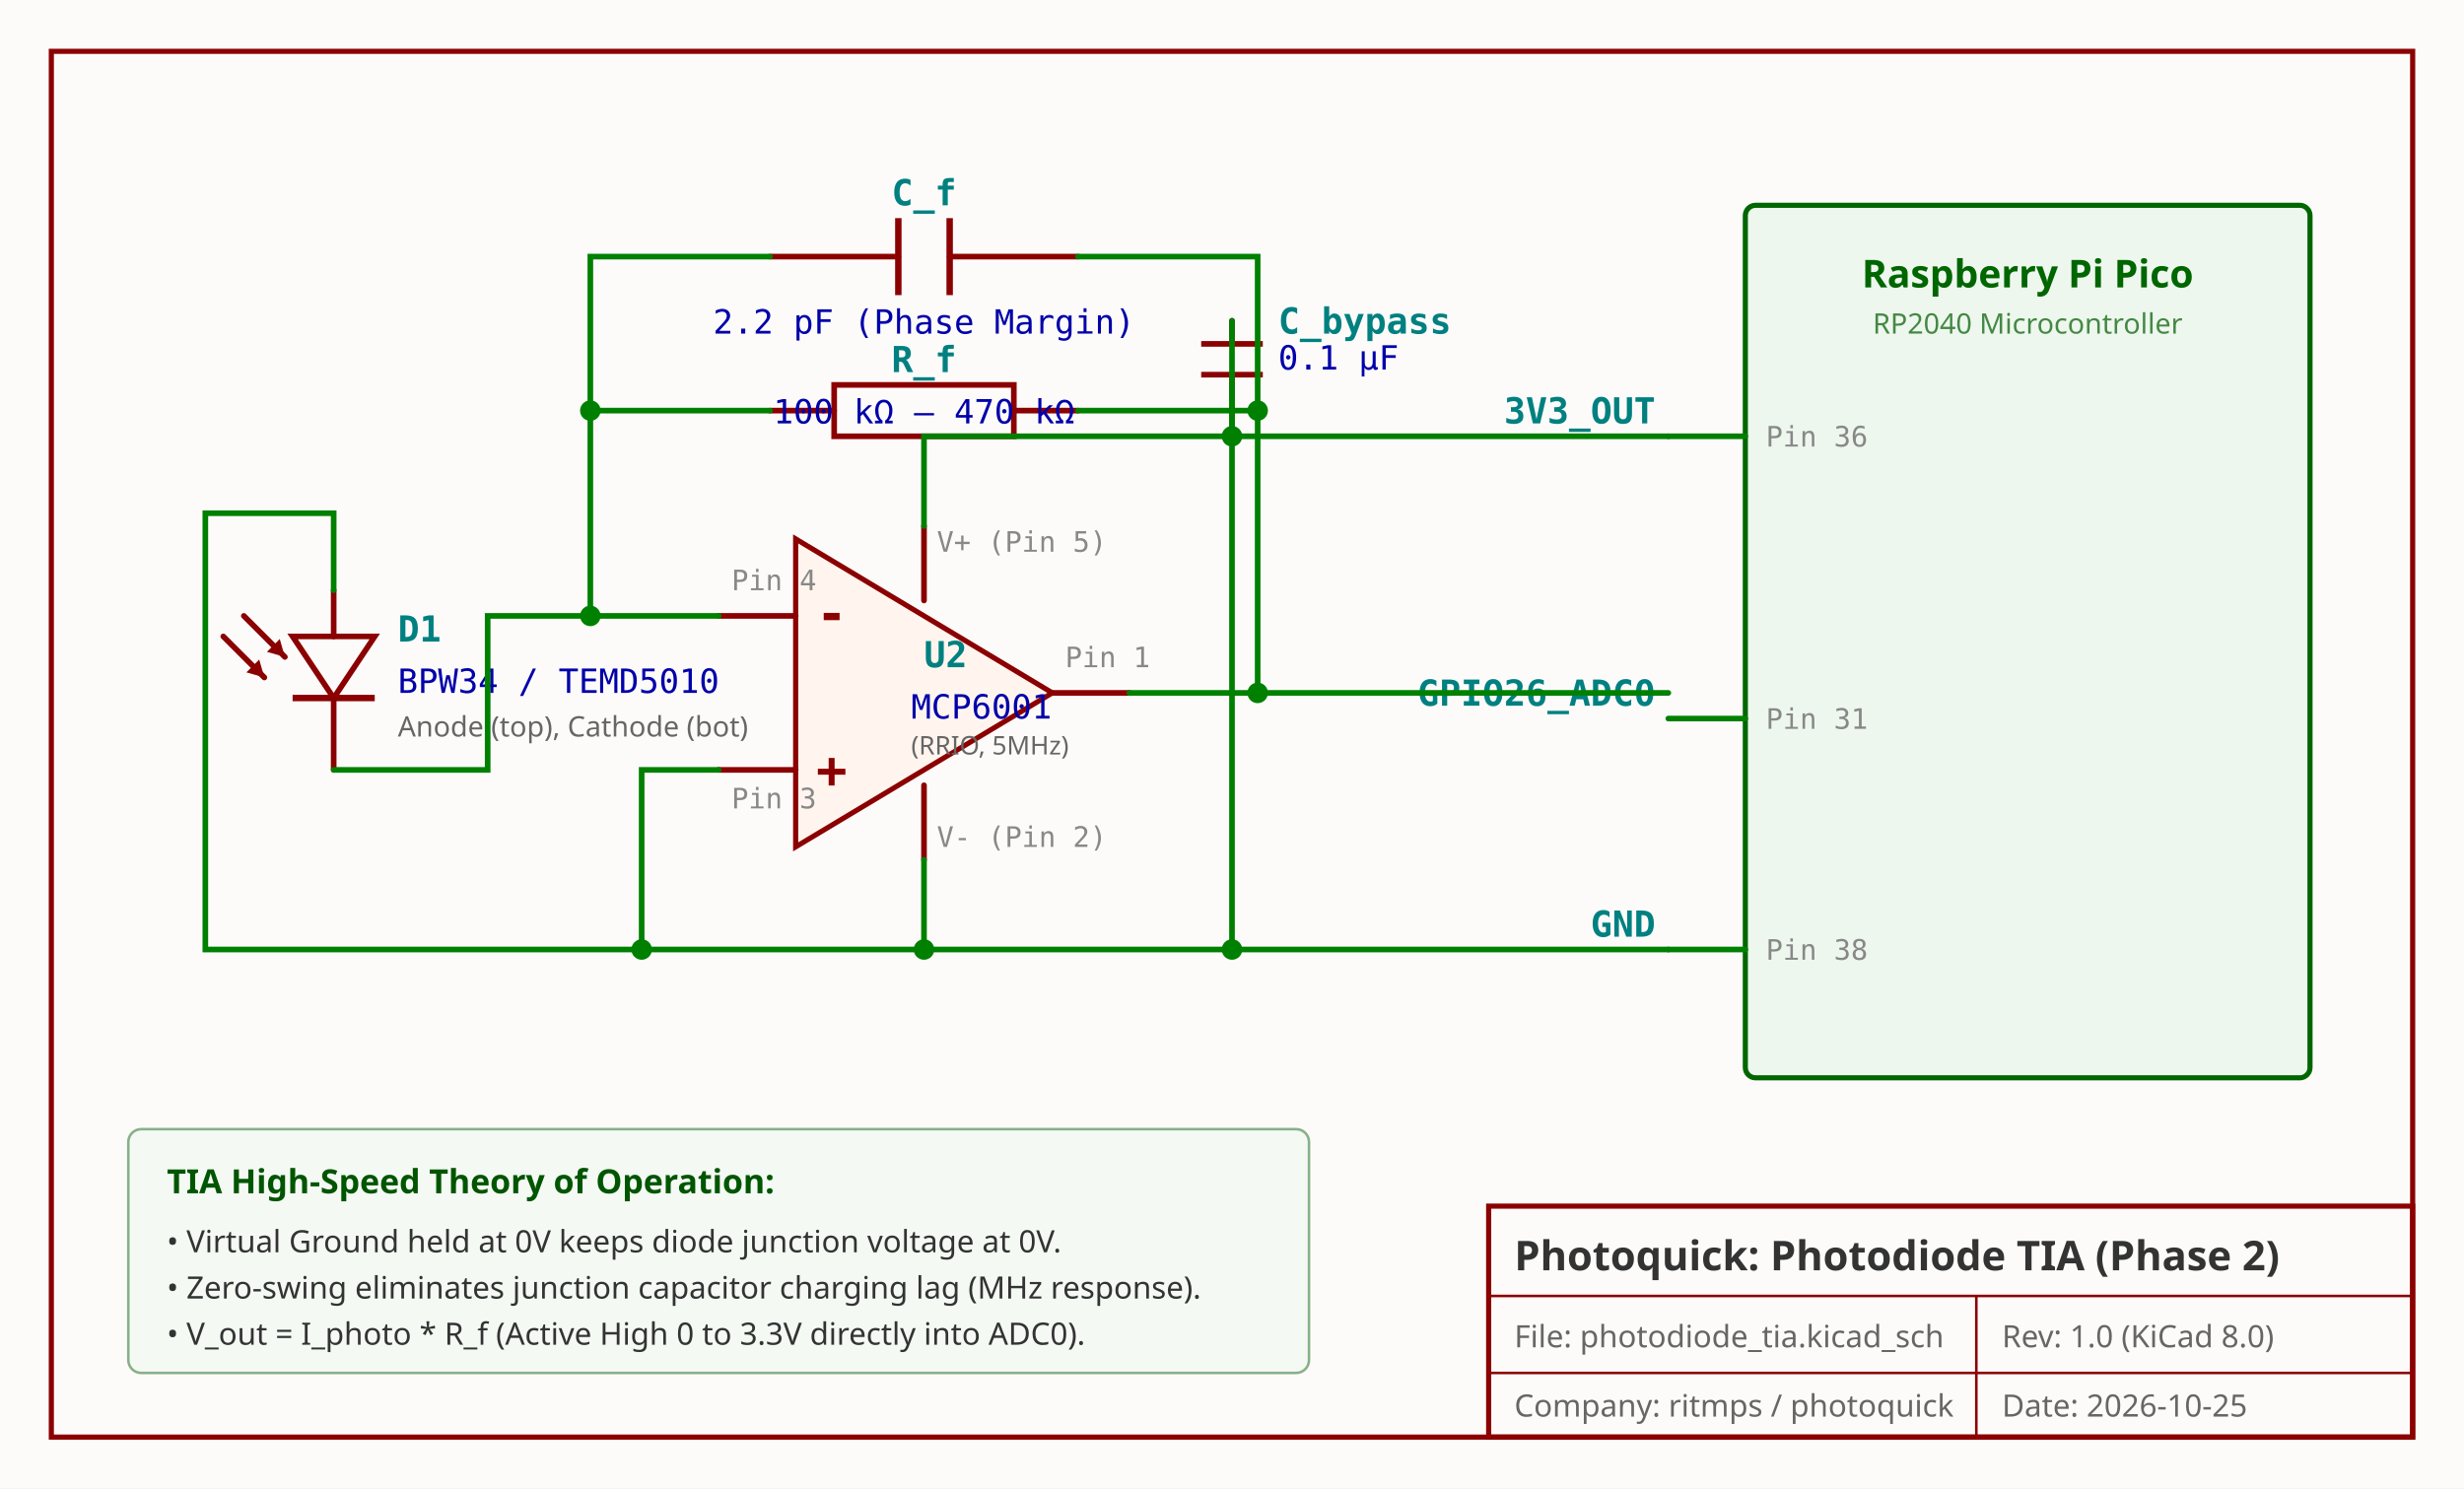
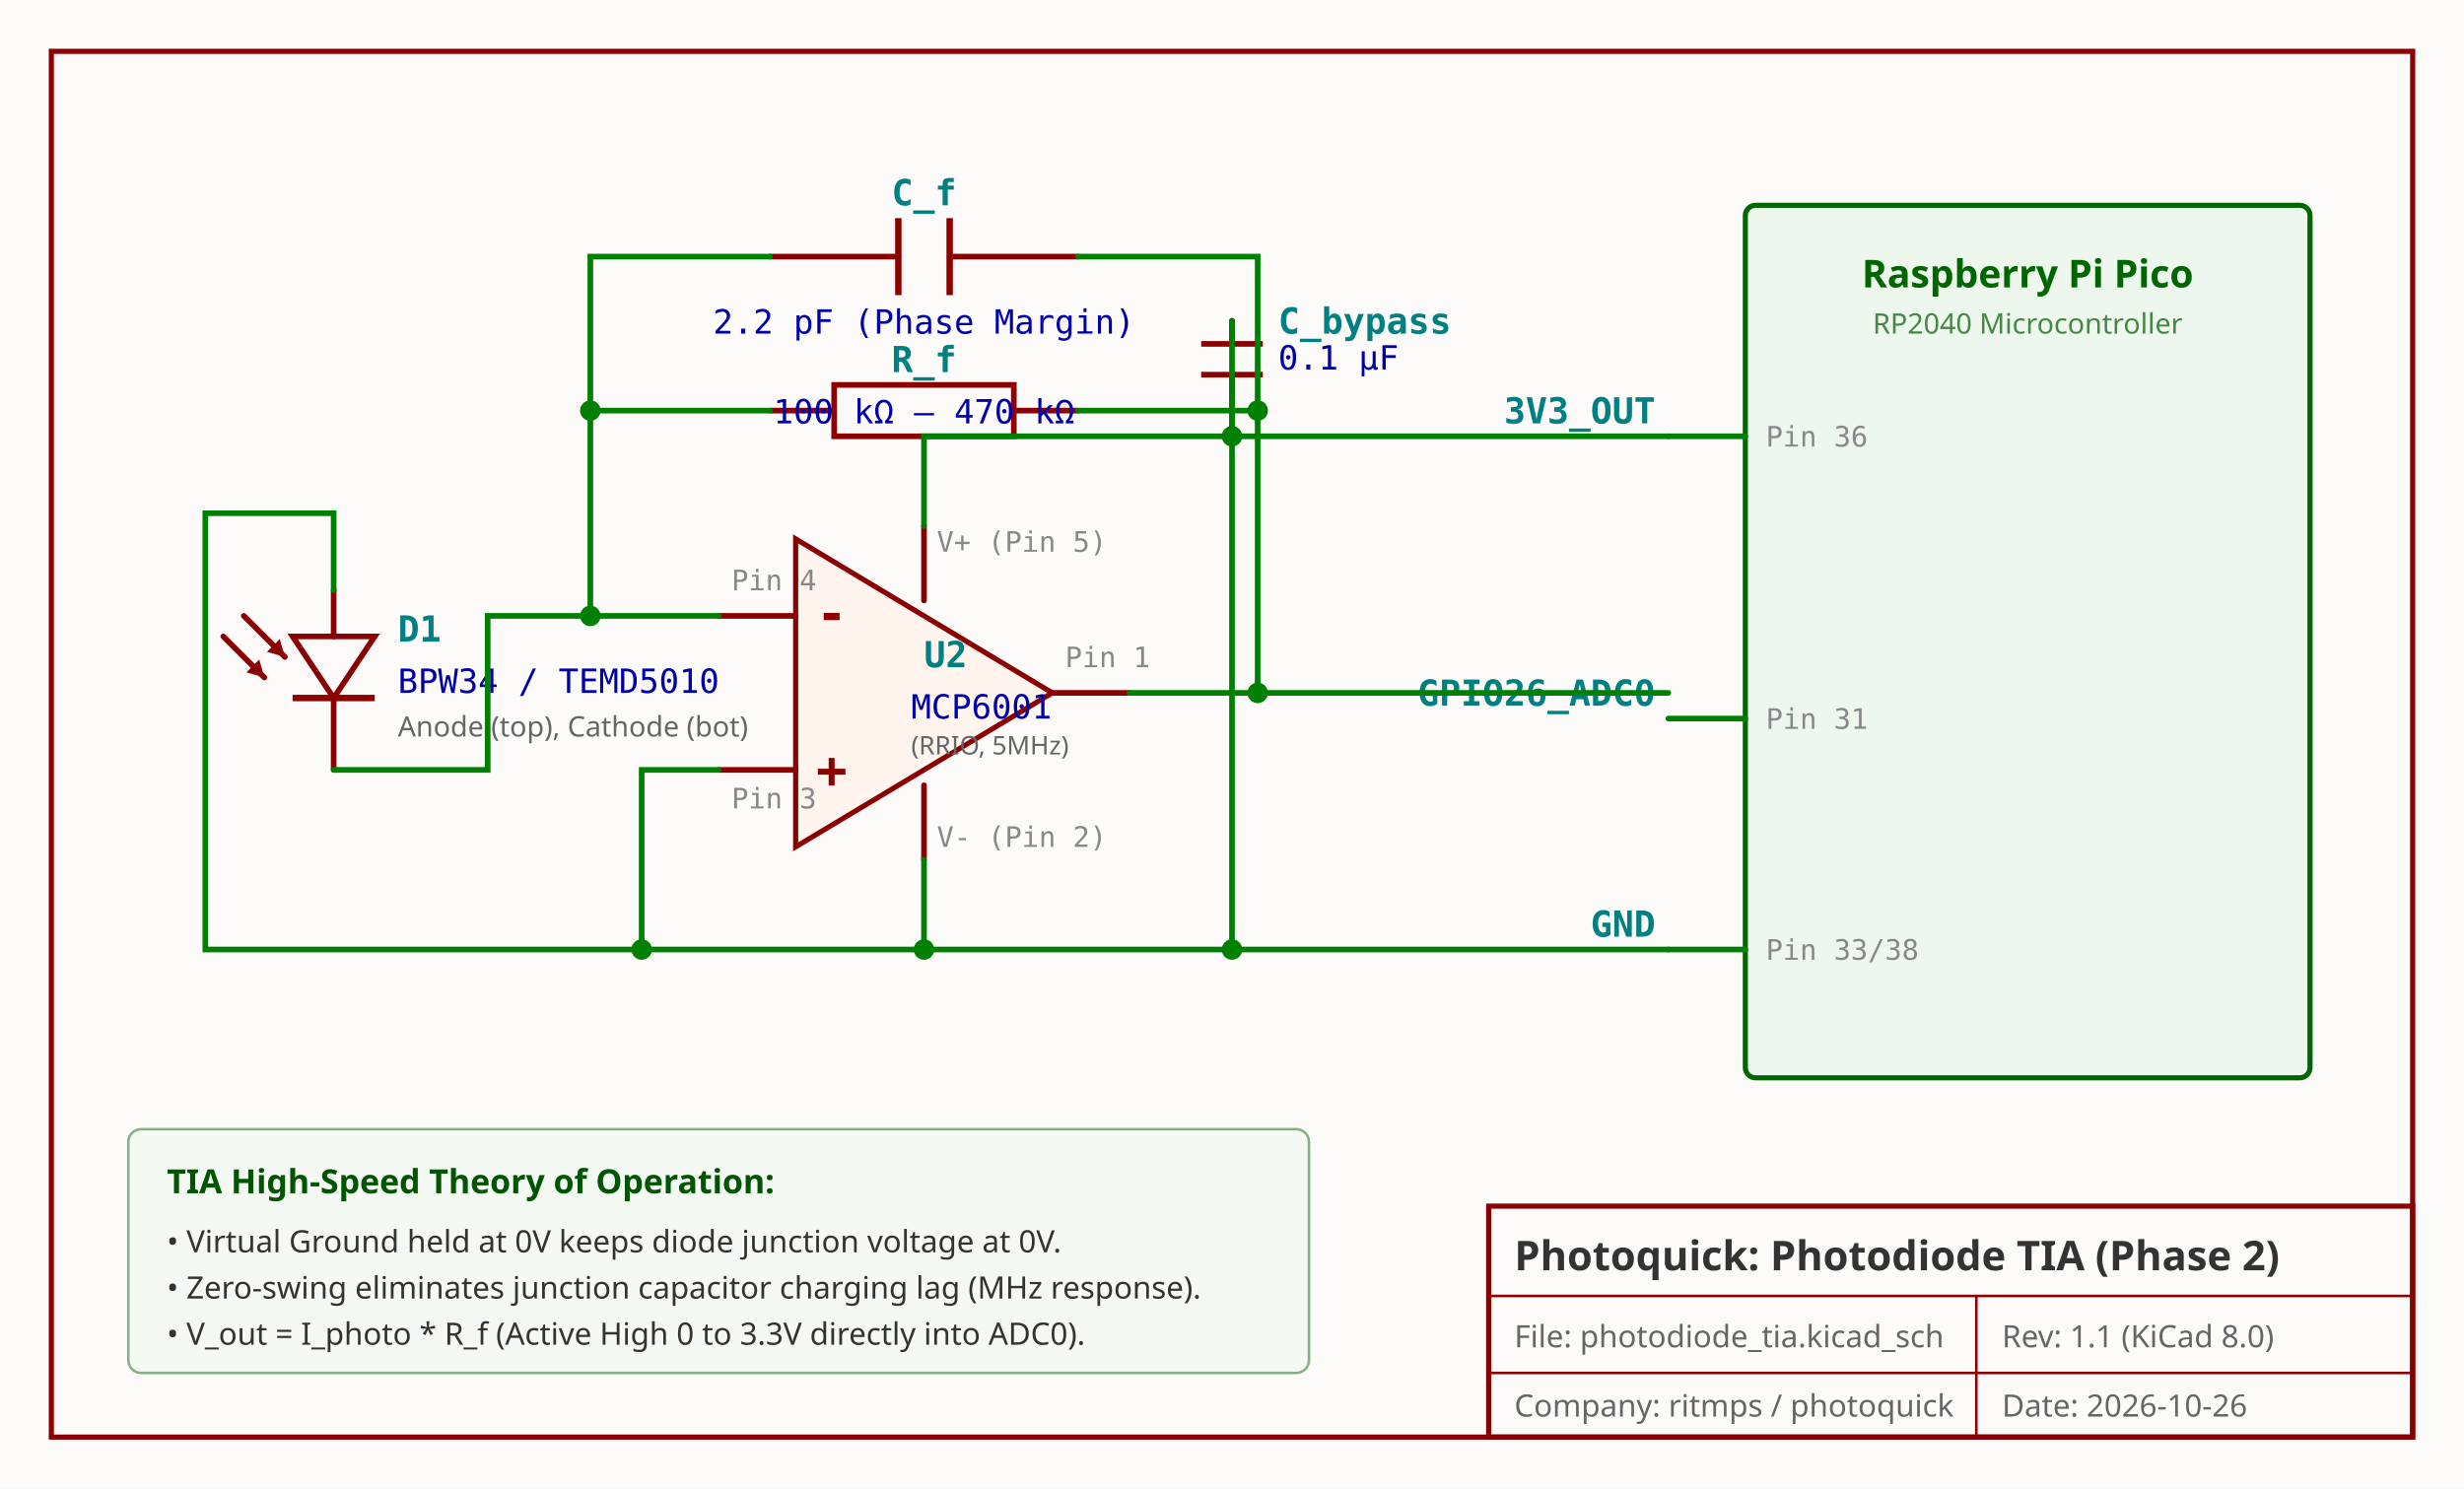
<svg xmlns="http://www.w3.org/2000/svg" viewBox="0 0 960 580" width="100%" height="100%">
  <defs>
    <style>
      .bg { fill: #fcfbfa; }
      .border { stroke: #8b0000; stroke-width: 2; fill: none; }
      .wire { stroke: #008000; stroke-width: 2.2; fill: none; stroke-linecap: round; }
      .comp { stroke: #8b0000; stroke-width: 2.2; fill: none; stroke-linecap: round; }
      .text-ref { font-family: monospace; font-size: 14px; font-weight: bold; fill: #008080; }
      .text-val { font-family: monospace; font-size: 13px; fill: #0000aa; }
      .text-pin { font-family: monospace; font-size: 11px; fill: #888888; }
      .text-title { font-family: sans-serif; font-size: 16px; font-weight: bold; fill: #333333; }
      .text-meta { font-family: sans-serif; font-size: 12px; fill: #666666; }
      .junction { fill: #008000; }
      .pico-body { fill: #eef7ee; stroke: #006600; stroke-width: 2; }
      .opamp-body { fill: #fff5ee; stroke: #8b0000; stroke-width: 2; }
      .arrow { fill: #8b0000; }
    </style>
  </defs>
  <rect width="960" height="580" class="bg" />
  <rect x="20" y="20" width="920" height="540" class="border" />
  <rect x="580" y="470" width="360" height="90" class="border" stroke-width="1.5" />
  <line x1="580" y1="505" x2="940" y2="505" stroke="#8b0000" stroke-width="1" />
  <line x1="580" y1="535" x2="940" y2="535" stroke="#8b0000" stroke-width="1" />
  <line x1="770" y1="505" x2="770" y2="560" stroke="#8b0000" stroke-width="1" />
  <text x="590" y="495" class="text-title">Photoquick: Photodiode TIA (Phase 2)</text>
  <text x="590" y="525" class="text-meta">File: photodiode_tia.kicad_sch</text>
-   <text x="780" y="525" class="text-meta">Rev: 1.0 (KiCad 8.0)</text>
+   <text x="780" y="525" class="text-meta">Rev: 1.1 (KiCad 8.0)</text>
  <text x="590" y="552" class="text-meta">Company: ritmps / photoquick</text>
-   <text x="780" y="552" class="text-meta">Date: 2026-10-25</text>
+   <text x="780" y="552" class="text-meta">Date: 2026-10-26</text>
  <g transform="translate(680, 80)">
    <rect x="0" y="0" width="220" height="340" rx="4" class="pico-body" />
    <text x="110" y="32" text-anchor="middle" font-family="sans-serif" font-size="15" font-weight="bold" fill="#006600">Raspberry Pi Pico</text>
    <text x="110" y="50" text-anchor="middle" font-family="sans-serif" font-size="11" fill="#448844">RP2040 Microcontroller</text>
    <line x1="-30" y1="90" x2="0" y2="90" class="wire" />
    <text x="-35" y="85" text-anchor="end" class="text-ref">3V3_OUT</text>
    <text x="8" y="94" class="text-pin">Pin 36</text>
    <line x1="-30" y1="200" x2="0" y2="200" class="wire" />
    <text x="-35" y="195" text-anchor="end" class="text-ref">GPIO26_ADC0</text>
    <text x="8" y="204" class="text-pin">Pin 31</text>
    <line x1="-30" y1="290" x2="0" y2="290" class="wire" />
    <text x="-35" y="285" text-anchor="end" class="text-ref">GND</text>
-     <text x="8" y="294" class="text-pin">Pin 38</text>
+     <text x="8" y="294" class="text-pin">Pin 33/38</text>
  </g>
  <g transform="translate(130, 260)">
    <line x1="0" y1="-30" x2="0" y2="-12" class="comp" />
    <polygon points="-16,-12 16,-12 0,12" class="comp" />
    <line x1="-16" y1="12" x2="16" y2="12" stroke="#8b0000" stroke-width="2.5" />
    <line x1="0" y1="12" x2="0" y2="40" class="comp" />
    <g transform="translate(-35, -20)">
      <line x1="0" y1="0" x2="16" y2="16" class="comp" stroke-width="1.6" />
      <polygon points="16,16 9,14 14,9" class="arrow" />
      <line x1="-8" y1="8" x2="8" y2="24" class="comp" stroke-width="1.6" />
      <polygon points="8,24 1,22 6,17" class="arrow" />
    </g>
    <text x="25" y="-10" class="text-ref">D1</text>
    <text x="25" y="10" class="text-val">BPW34 / TEMD5010</text>
    <text x="25" y="27" font-family="sans-serif" font-size="11" fill="#666666">Anode (top), Cathode (bot)</text>
  </g>
  <g transform="translate(350, 270)">
    <polygon points="-40,-60 -40,60 60,0" class="opamp-body" />
    <line x1="-70" y1="-30" x2="-40" y2="-30" class="comp" />
    <text x="-32" y="-24" font-family="monospace" font-size="20" font-weight="bold" fill="#8b0000">-</text>
    <text x="-65" y="-40" class="text-pin">Pin 4</text>
    <line x1="-70" y1="30" x2="-40" y2="30" class="comp" />
    <text x="-32" y="37" font-family="monospace" font-size="20" font-weight="bold" fill="#8b0000">+</text>
    <text x="-65" y="45" class="text-pin">Pin 3</text>
    <line x1="60" y1="0" x2="90" y2="0" class="comp" />
    <text x="65" y="-10" class="text-pin">Pin 1</text>
    <line x1="10" y1="-36" x2="10" y2="-65" class="comp" />
    <text x="15" y="-55" class="text-pin">V+ (Pin 5)</text>
    <line x1="10" y1="36" x2="10" y2="65" class="comp" />
    <text x="15" y="60" class="text-pin">V- (Pin 2)</text>
    <text x="10" y="-10" class="text-ref">U2</text>
    <text x="5" y="10" class="text-val">MCP6001</text>
    <text x="5" y="24" font-family="sans-serif" font-size="10" fill="#666666">(RRIO, 5MHz)</text>
  </g>
  <g transform="translate(360, 160)">
    <line x1="-60" y1="0" x2="-35" y2="0" class="comp" />
    <rect x="-35" y="-10" width="70" height="20" class="comp" fill="#ffffff" />
    <line x1="35" y1="0" x2="60" y2="0" class="comp" />
    <text x="0" y="-15" text-anchor="middle" class="text-ref">R_f</text>
    <text x="0" y="5" text-anchor="middle" class="text-val">100 kΩ – 470 kΩ</text>
  </g>
  <g transform="translate(360, 100)">
    <line x1="-60" y1="0" x2="-10" y2="0" class="comp" />
    <line x1="-10" y1="-15" x2="-10" y2="15" stroke="#8b0000" stroke-width="2.5" />
    <line x1="10" y1="-15" x2="10" y2="15" stroke="#8b0000" stroke-width="2.5" />
    <line x1="10" y1="0" x2="60" y2="0" class="comp" />
    <text x="0" y="-20" text-anchor="middle" class="text-ref">C_f</text>
    <text x="0" y="30" text-anchor="middle" class="text-val">2.2 pF (Phase Margin)</text>
  </g>
  <g transform="translate(480, 140)">
    <line x1="0" y1="-15" x2="0" y2="-6" class="comp" />
    <line x1="-12" y1="-6" x2="12" y2="-6" stroke="#8b0000" stroke-width="2.2" />
    <line x1="-12" y1="6" x2="12" y2="6" stroke="#8b0000" stroke-width="2.2" />
    <line x1="0" y1="6" x2="0" y2="15" class="comp" />
    <text x="18" y="4" class="text-val">0.1 µF</text>
    <text x="18" y="-10" class="text-ref">C_bypass</text>
  </g>
  <path d="M 130 300 L 190 300 L 190 240 L 280 240" class="wire" />
  <path d="M 230 240 L 230 160 L 300 160" class="wire" />
  <path d="M 230 160 L 230 100 L 300 100" class="wire" />
  <circle cx="230" cy="240" r="4" class="junction" />
  <circle cx="230" cy="160" r="4" class="junction" />
  <path d="M 420 100 L 490 100 L 490 160" class="wire" />
  <path d="M 420 160 L 490 160" class="wire" />
  <path d="M 490 160 L 490 270" class="wire" />
  <path d="M 440 270 L 650 270" class="wire" />
  <circle cx="490" cy="160" r="4" class="junction" />
  <circle cx="490" cy="270" r="4" class="junction" />
  <path d="M 360 205 L 360 170 L 650 170" class="wire" />
  <path d="M 480 125 L 480 170" class="wire" />
  <circle cx="480" cy="170" r="4" class="junction" />
  <path d="M 130 230 L 130 200 L 80 200 L 80 370 L 650 370" class="wire" />
  <path d="M 280 300 L 250 300 L 250 370" class="wire" />
  <path d="M 360 335 L 360 370" class="wire" />
  <path d="M 480 155 L 480 370" class="wire" />
  <circle cx="250" cy="370" r="4" class="junction" />
  <circle cx="360" cy="370" r="4" class="junction" />
  <circle cx="480" cy="370" r="4" class="junction" />
  <rect x="50" y="440" width="460" height="95" rx="5" fill="#f4f9f4" stroke="#88b088" stroke-width="1" />
  <text x="65" y="465" font-family="sans-serif" font-size="13" font-weight="bold" fill="#005500">TIA High-Speed Theory of Operation:</text>
  <text x="65" y="488" font-family="sans-serif" font-size="12" fill="#333333">• Virtual Ground held at 0V keeps diode junction voltage at 0V.</text>
  <text x="65" y="506" font-family="sans-serif" font-size="12" fill="#333333">• Zero-swing eliminates junction capacitor charging lag (MHz response).</text>
  <text x="65" y="524" font-family="sans-serif" font-size="12" fill="#333333">• V_out = I_photo * R_f (Active High 0 to 3.3V directly into ADC0).</text>
</svg>
